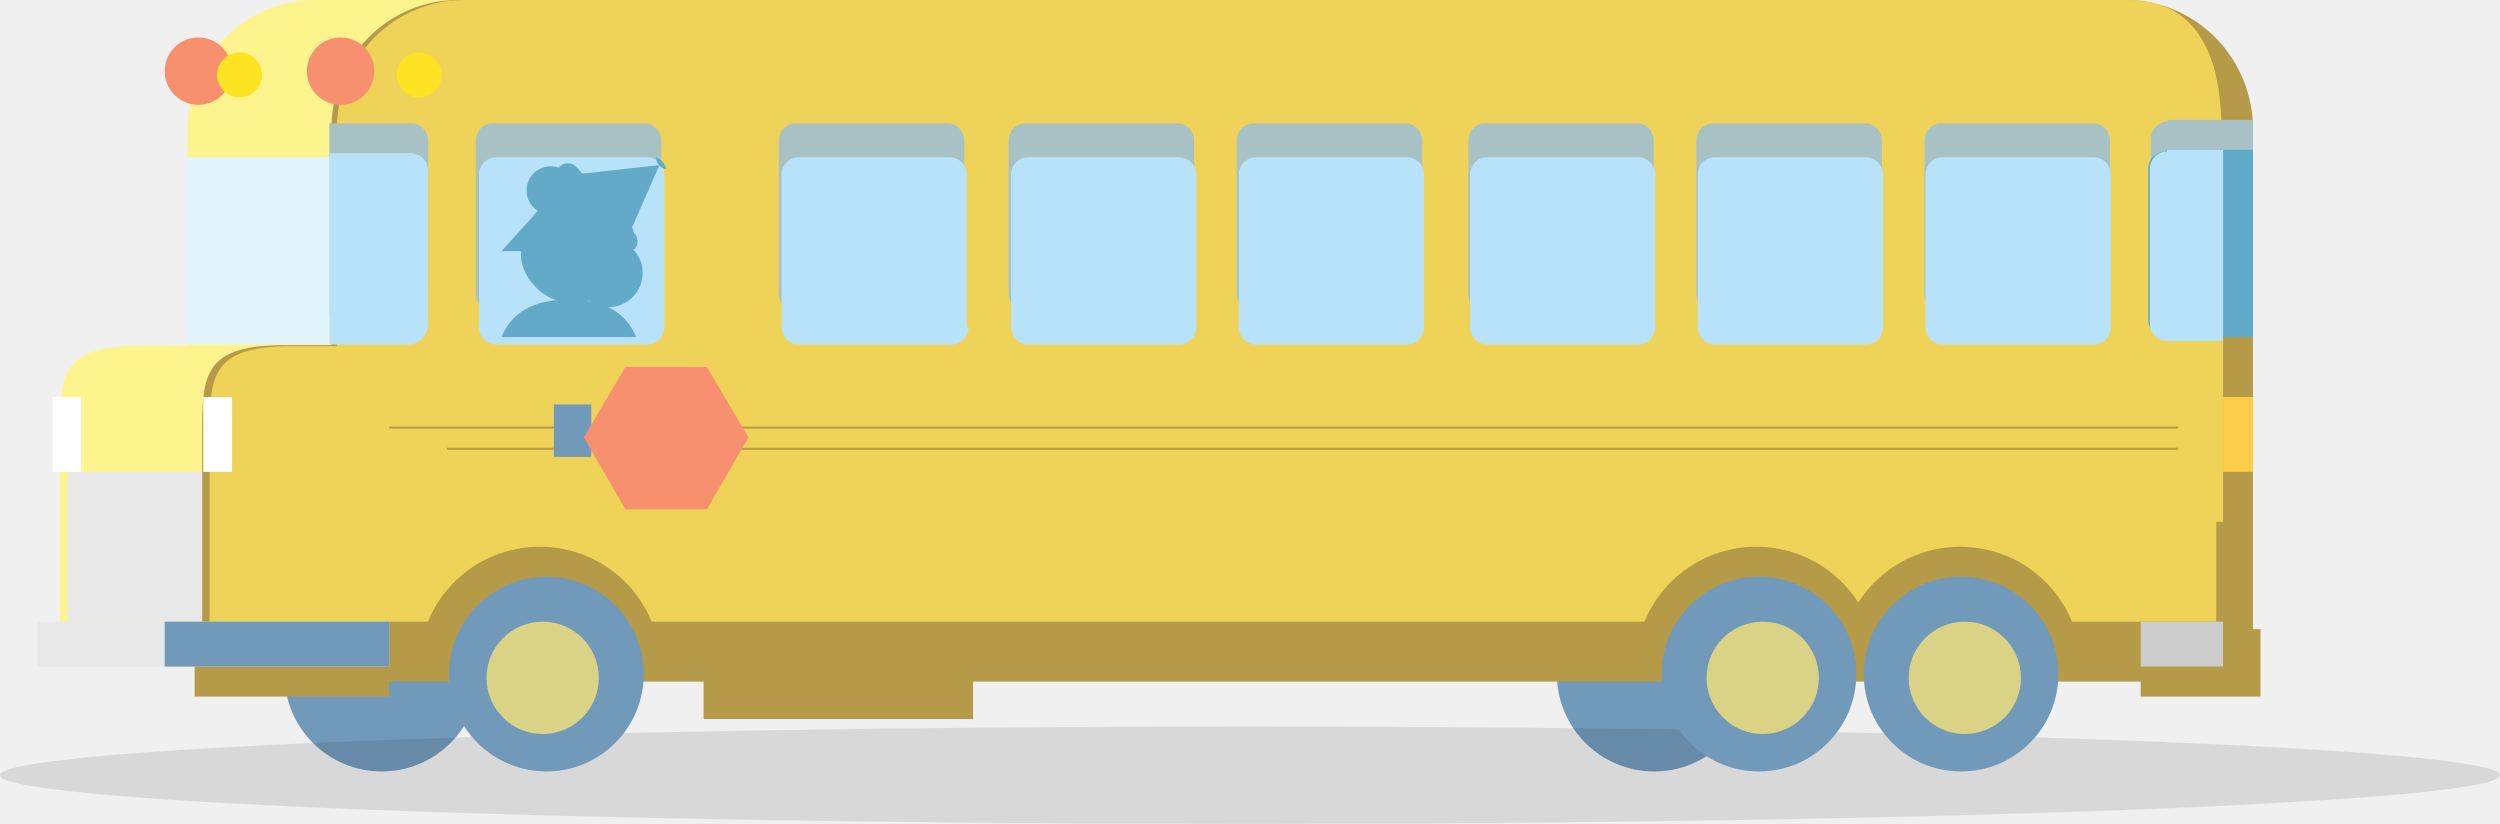
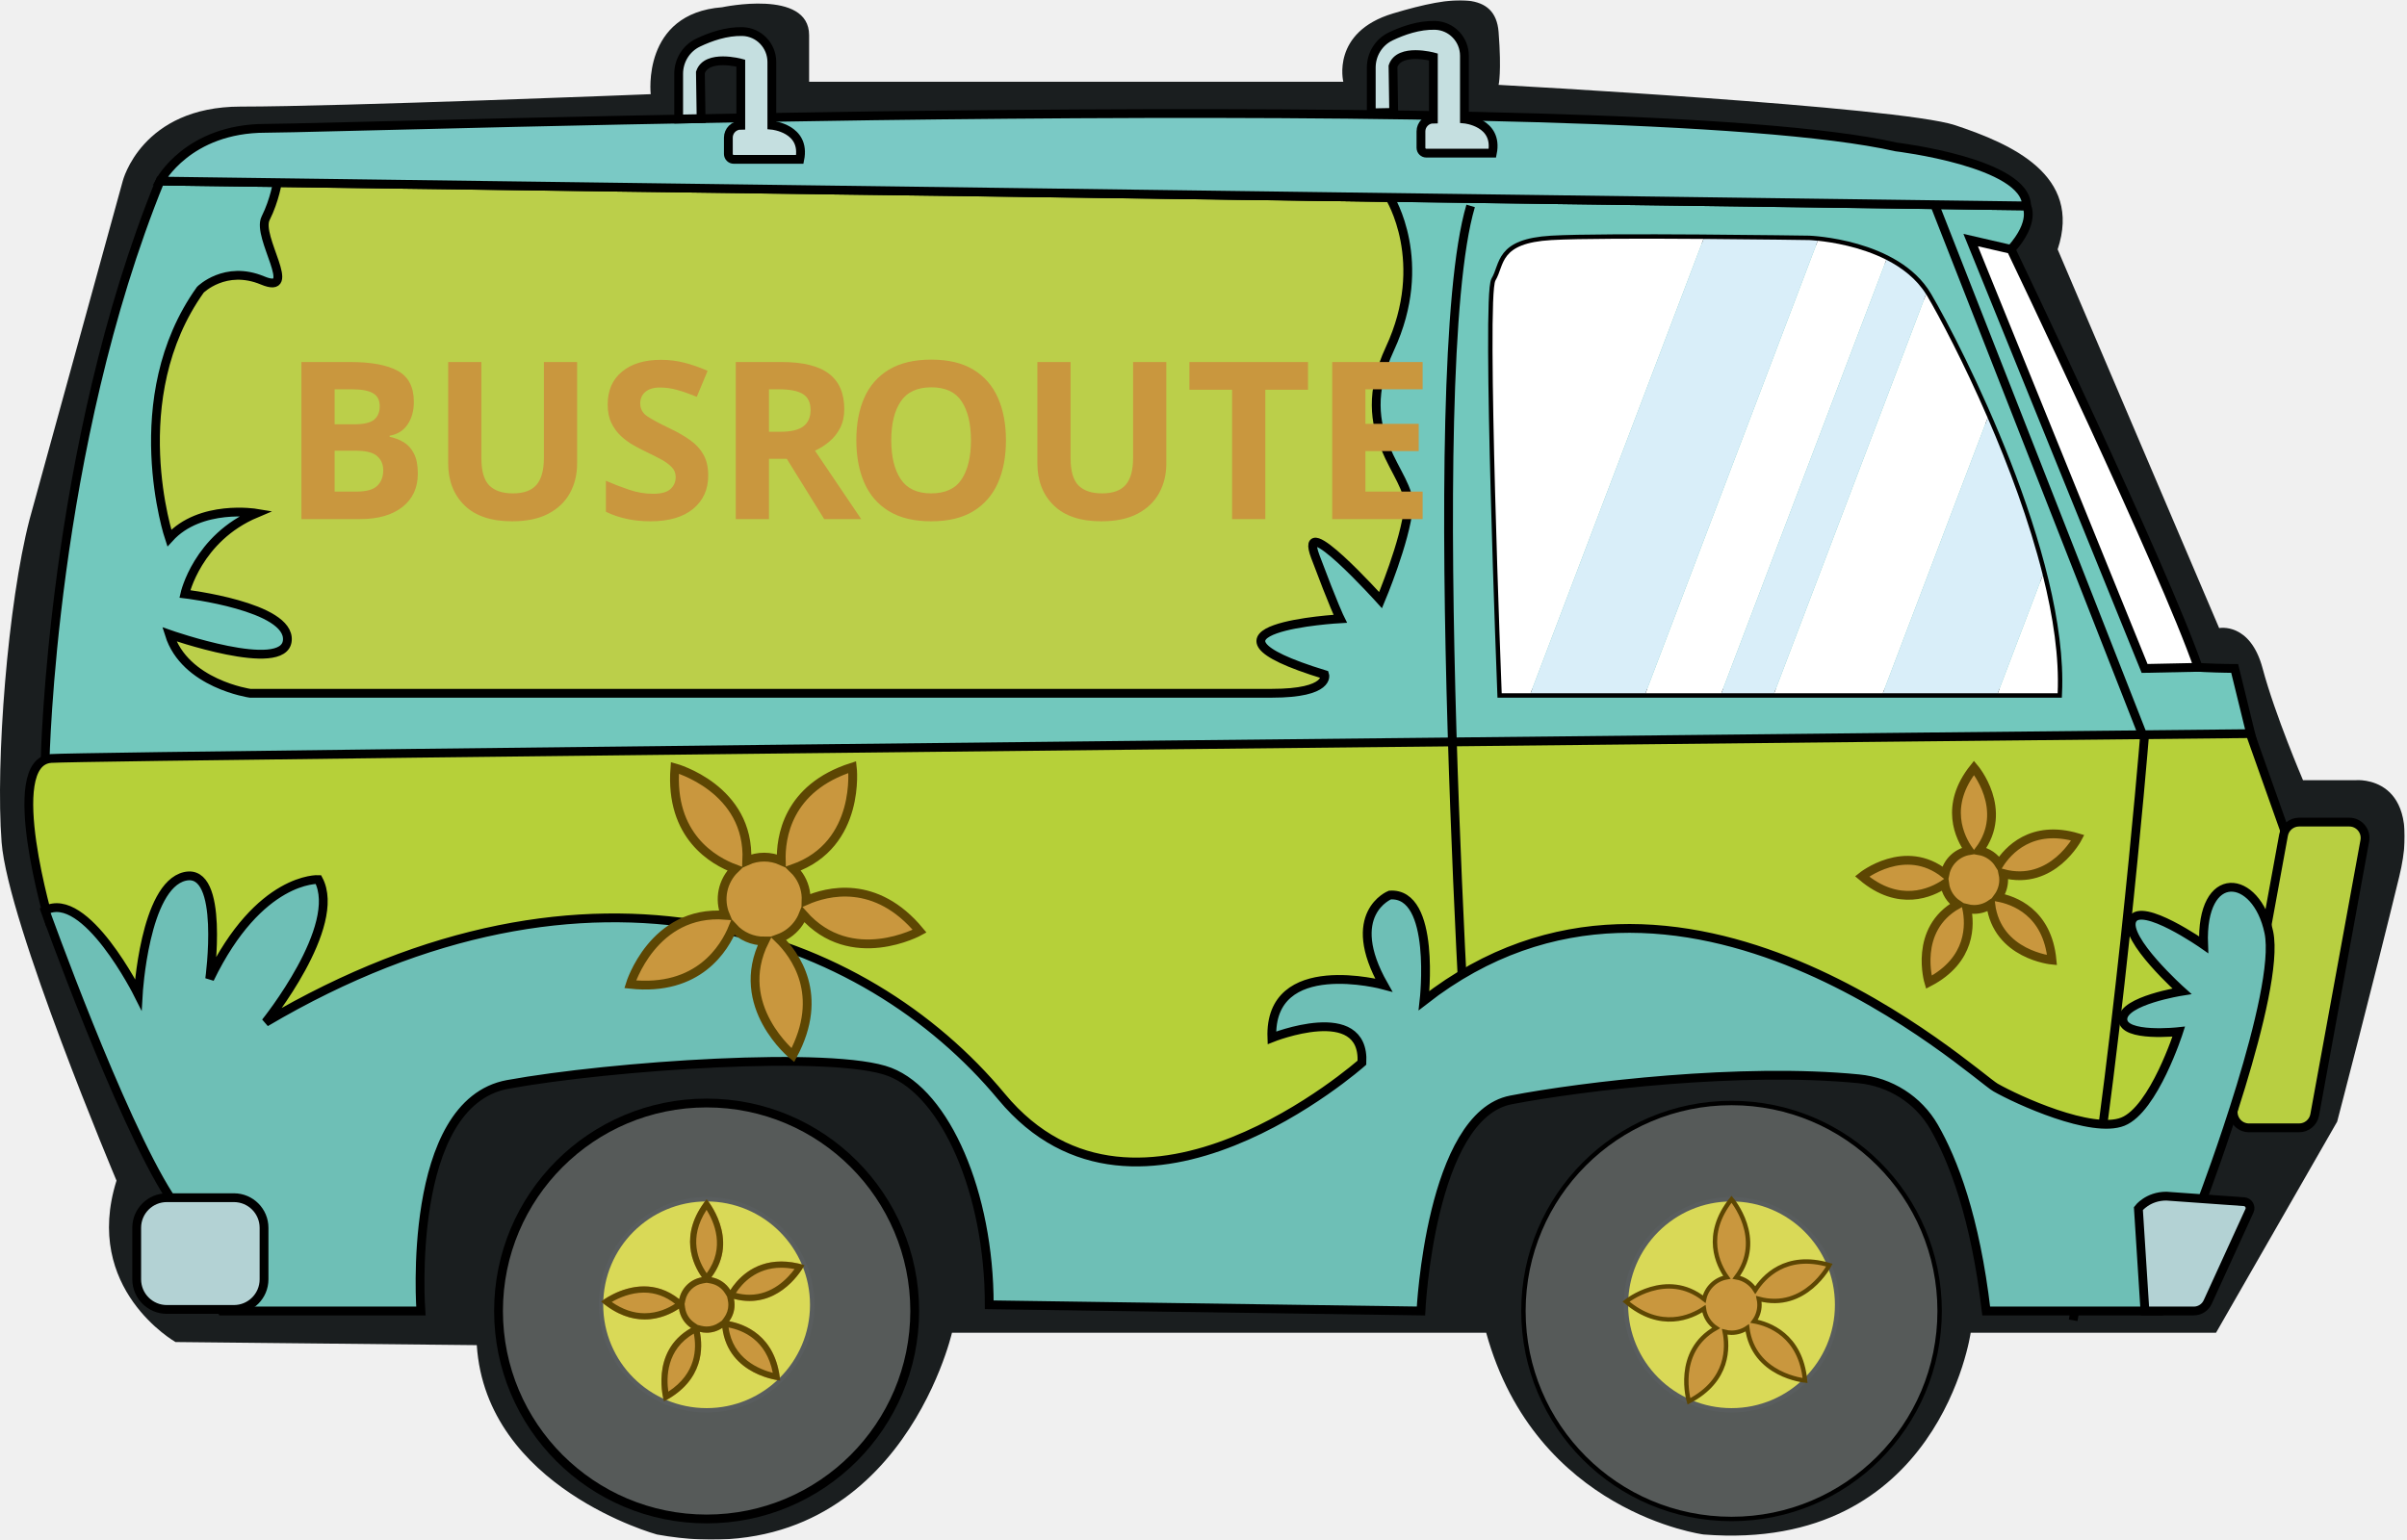
- <svg xmlns="http://www.w3.org/2000/svg" width="1235px" height="407px" viewBox="0 0 1235 407" version="1.1">
+ <svg xmlns="http://www.w3.org/2000/svg" xmlns:xlink="http://www.w3.org/1999/xlink" width="547px" height="350px" viewBox="0 0 547 350" version="1.1">
+   <defs>
+     <polygon id="path-1" points="0 0.061 546.482 0.061 546.482 350 0 350" />
+   </defs>
  <g id="Page-2" stroke="none" stroke-width="1" fill="none" fill-rule="evenodd">
-     <g id="Desktop-HD" transform="translate(-109, -9000)">
-       <g id="bus-copy" transform="translate(109, 9000)">
-         <ellipse id="Oval" fill="#7199BA" cx="188.578" cy="333" rx="48.069" ry="48.1" />
-         <ellipse id="Oval" fill="#7199BA" cx="817.171" cy="333" rx="48.069" ry="48.1" />
-         <ellipse id="Oval" fill="#010101" opacity="0.1" cx="617.5" cy="382.95" rx="617.5" ry="24.05" />
-         <path d="M1039.027,63.701 L1039.027,321.9 L29.581,321.9 L29.581,213.184 C29.581,183.458 31.262,170.717 70.766,170.717 L92.619,170.717 L92.619,63.701 C92.596,46.799 99.231,30.584 111.057,18.633 C122.884,6.682 138.931,-0.023 155.657,5.68562242e-05 L994.48,5.68562242e-05 C1030.622,5.68562242e-05 1039.027,28.878 1039.027,63.701 Z" id="Path" fill="#FEF48E" />
-         <path d="M1049.92,0.003 L226.794,0.003 C210.021,-0.158 193.89,6.526 182.029,18.55 C170.169,30.574 163.576,46.929 163.735,63.933 L163.735,170.482 L141.034,170.482 C101.517,170.482 99.835,184.121 99.835,213.102 L99.835,336.7 L1112.979,336.7 L1112.979,63.933 C1113.001,46.97 1106.365,30.697 1094.534,18.702 C1082.704,6.708 1066.651,-0.02 1049.92,0.003 Z" id="Path" fill="#B59A47" />
-         <polygon id="Path" fill="#B59A47" points="347.575 321.9 480.689 321.9 480.689 355.2 347.575 355.2" />
-         <path d="M1097.35,63.802 C1097.35,28.073 1085.609,5.69467389e-05 1051.223,5.69467389e-05 L229.333,5.69467389e-05 C212.644,-0.023 196.632,6.692 184.831,18.662 C173.03,30.632 166.41,46.874 166.433,63.802 L166.433,170.989 L144.627,170.989 C105.21,170.989 103.533,184.6 103.533,213.524 L103.533,307.1 L1094.834,307.1 L1094.834,257.76 L1098.189,257.76 L1098.189,63.802 L1097.35,63.802 Z" id="Path" fill="#EFD358" />
-         <path d="M589.902,145.093 C589.902,149.837 586.137,153.682 581.493,153.682 L506.647,153.682 C502.003,153.682 498.238,149.837 498.238,145.093 L498.238,69.507 C498.238,64.763 502.003,60.918 506.647,60.918 L581.493,60.918 C586.137,60.918 589.902,64.763 589.902,69.507 L589.902,145.093 Z M477.214,145.093 C477.214,149.837 473.448,153.682 468.804,153.682 L393.118,153.682 C388.473,153.682 384.708,149.837 384.708,145.093 L384.708,69.507 C384.708,64.763 388.473,60.918 393.118,60.918 L467.963,60.918 C472.607,60.918 476.373,64.763 476.373,69.507 L476.373,145.093 L477.214,145.093 Z M702.591,145.093 C702.591,149.837 698.826,153.682 694.181,153.682 L619.336,153.682 C614.691,153.682 610.926,149.837 610.926,145.093 L610.926,69.507 C610.926,64.763 614.691,60.918 619.336,60.918 L694.181,60.918 C698.826,60.918 702.591,64.763 702.591,69.507 L702.591,145.093 Z M816.961,145.093 C816.961,149.837 813.196,153.682 808.552,153.682 L733.706,153.682 C729.062,153.682 725.297,149.837 725.297,145.093 L725.297,69.507 C725.297,64.763 729.062,60.918 733.706,60.918 L808.552,60.918 C813.196,60.918 816.961,64.763 816.961,69.507 L816.961,145.093 Z M929.65,145.093 C929.65,149.837 925.885,153.682 921.24,153.682 L846.395,153.682 C841.75,153.682 837.985,149.837 837.985,145.093 L837.985,69.507 C837.985,64.763 841.75,60.918 846.395,60.918 L921.24,60.918 C925.885,60.918 929.65,64.763 929.65,69.507 L929.65,145.093 Z M1042.338,145.093 C1042.338,149.837 1038.573,153.682 1033.929,153.682 L959.083,153.682 C954.439,153.682 950.674,149.837 950.674,145.093 L950.674,69.507 C950.674,64.763 954.439,60.918 959.083,60.918 L1033.929,60.918 C1038.573,60.918 1042.338,64.763 1042.338,69.507 L1042.338,145.093 Z M235.017,145.093 C235.017,149.837 238.782,153.682 243.427,153.682 L318.272,153.682 C322.917,153.682 326.682,149.837 326.682,145.093 L326.682,69.507 C326.682,64.763 322.917,60.918 318.272,60.918 L243.427,60.918 C238.782,60.918 235.017,64.763 235.017,69.507 L235.017,145.093 Z M1070.931,60.059 C1066.287,60.059 1062.521,63.904 1062.521,68.648 L1062.521,145.093 C1062.521,149.837 1066.287,153.682 1070.931,153.682 L1112.979,153.682 L1112.979,59.2 L1070.931,59.2 L1070.931,60.059 Z M211.47,145.093 L211.47,69.507 C211.47,64.763 207.705,60.918 203.061,60.918 L162.695,60.918 L162.695,155.4 L203.061,155.4 C207.988,154.587 211.576,150.19 211.47,145.093 Z" id="Shape" fill="#A7C1C5" fill-rule="nonzero" />
-         <path d="M590.985,161.635 C590.985,166.365 587.226,170.2 582.588,170.2 L507.858,170.2 C503.221,170.2 499.462,166.365 499.462,161.635 L499.462,86.265 C499.462,81.535 503.221,77.7 507.858,77.7 L582.588,77.7 C587.226,77.7 590.985,81.535 590.985,86.265 L590.985,161.635 Z M478.47,161.635 C478.47,166.365 474.711,170.2 470.073,170.2 L394.504,170.2 C389.866,170.2 386.107,166.365 386.107,161.635 L386.107,86.265 C386.107,81.535 389.866,77.7 394.504,77.7 L469.234,77.7 C473.871,77.7 477.63,81.535 477.63,86.265 L477.63,161.635 L478.47,161.635 Z M703.5,161.635 C703.5,166.365 699.741,170.2 695.103,170.2 L620.373,170.2 C615.736,170.2 611.977,166.365 611.977,161.635 L611.977,86.265 C611.977,81.535 615.736,77.7 620.373,77.7 L695.103,77.7 C699.741,77.7 703.5,81.535 703.5,86.265 L703.5,161.635 Z M817.694,161.635 C817.694,166.365 813.935,170.2 809.298,170.2 L734.568,170.2 C729.93,170.2 726.171,166.365 726.171,161.635 L726.171,86.265 C726.171,81.535 729.93,77.7 734.568,77.7 L809.298,77.7 C813.935,77.7 817.694,81.535 817.694,86.265 L817.694,161.635 Z M930.21,161.635 C930.21,166.365 926.45,170.2 921.813,170.2 L847.083,170.2 C842.445,170.2 838.686,166.365 838.686,161.635 L838.686,86.265 C838.686,81.535 842.445,77.7 847.083,77.7 L921.813,77.7 C926.45,77.7 930.21,81.535 930.21,86.265 L930.21,161.635 Z M1042.725,161.635 C1042.725,166.365 1038.965,170.2 1034.328,170.2 L959.598,170.2 C954.96,170.2 951.201,166.365 951.201,161.635 L951.201,86.265 C951.201,81.535 954.96,77.7 959.598,77.7 L1034.328,77.7 C1038.965,77.7 1042.725,81.535 1042.725,86.265 L1042.725,161.635 Z M236.647,161.635 C236.647,166.365 240.406,170.2 245.043,170.2 L319.773,170.2 C324.411,170.2 328.17,166.365 328.17,161.635 L328.17,86.265 C328.17,81.535 324.411,77.7 319.773,77.7 L245.043,77.7 C240.406,77.7 236.647,81.535 236.647,86.265 L236.647,161.635 Z" id="Shape" fill="#B7E2F9" fill-rule="nonzero" />
-         <path d="M1069.84,74.841 C1065.075,74.841 1061.213,78.606 1061.213,83.25 L1061.213,158.091 C1061.213,162.735 1065.075,166.5 1069.84,166.5 L1112.979,166.5 L1112.979,74 L1069.84,74 L1069.84,74.841 Z" id="Path" fill="#62AAC9" />
-         <path d="M1070.452,74.859 C1065.81,74.859 1062.046,78.704 1062.046,83.448 L1062.046,159.893 C1062.046,164.637 1065.81,168.482 1070.452,168.482 L1098.189,168.482 L1098.189,74 L1070.452,74 L1070.452,74.859 Z M211.445,159.893 L211.445,84.307 C211.445,79.563 207.681,75.718 203.039,75.718 L162.695,75.718 L162.695,170.2 L203.039,170.2 C207.964,169.387 211.55,164.99 211.445,159.893 Z" id="Shape" fill="#B7E2F9" fill-rule="nonzero" />
-         <polygon id="Path" fill="#E2F4FD" points="92.44 77.7 162.695 77.7 162.695 170.2 92.44 170.2" />
-         <ellipse id="Oval" fill="#7199BA" cx="269.925" cy="333" rx="48.069" ry="48.1" />
-         <path d="M207.066,329.3 C207.066,296.605 233.746,270.1 266.659,270.1 C299.571,270.1 326.251,296.605 326.251,329.3 M808.029,329.3 C808.029,296.605 834.709,270.1 867.621,270.1 C900.534,270.1 927.214,296.605 927.214,329.3 M908.749,329.3 C908.749,296.605 935.429,270.1 968.341,270.1 C1001.254,270.1 1027.934,296.605 1027.934,329.3" id="Shape" fill="#B59A47" fill-rule="nonzero" />
-         <path d="M221.856,333 C221.856,306.435 243.377,284.9 269.925,284.9 C296.473,284.9 317.994,306.435 317.994,333" id="Path" fill="#7199BA" />
-         <ellipse id="Oval" fill="#DAD386" cx="268.076" cy="334.85" rx="27.732" ry="27.75" />
-         <ellipse id="Oval" fill="#7199BA" cx="868.937" cy="333" rx="48.069" ry="48.1" />
-         <ellipse id="Oval" fill="#DAD386" cx="870.786" cy="334.85" rx="27.732" ry="27.75" />
-         <ellipse id="Oval" fill="#7199BA" cx="968.772" cy="333" rx="48.069" ry="48.1" />
-         <ellipse id="Oval" fill="#DAD386" cx="970.621" cy="334.85" rx="27.732" ry="27.75" />
-         <polygon id="Path" fill="#B59A47" points="1057.515 310.8 1116.677 310.8 1116.677 344.1 1057.515 344.1" />
-         <polygon id="Path" fill="#CCCCCC" points="1057.515 307.1 1098.189 307.1 1098.189 329.3 1057.515 329.3" />
-         <polygon id="Path" fill="#E8E8E8" points="33.278 233.1 99.835 233.1 99.835 307.1 33.278 307.1" />
-         <polygon id="Path" fill="#B59A47" points="96.138 310.8 192.275 310.8 192.275 344.1 96.138 344.1" />
-         <polygon id="Path" fill="#E8E8E8" points="18.488 307.1 192.275 307.1 192.275 329.3 18.488 329.3" />
-         <polygon id="Path" fill="#7199BA" points="81.347 307.1 192.275 307.1 192.275 329.3 81.347 329.3" />
-         <path d="M100.393,196.1 L114.626,196.1 L114.626,233.1 L100.393,233.1 L100.393,196.1 Z M25.883,196.1 L40.116,196.1 L40.116,233.1 L25.883,233.1 L25.883,196.1 Z" id="Shape" fill="#FFFFFF" fill-rule="nonzero" />
-         <polygon id="Path" fill="#FBCD49" points="1098.189 196.1 1112.979 196.1 1112.979 233.1 1098.189 233.1" />
-         <path d="M192.275,211.222 L1076.003,211.222 M220.783,221.678 L1076.003,221.678" id="Shape" stroke="#B59A47" fill="#FFFFFF" fill-rule="nonzero" />
-         <ellipse id="Oval" fill="#F6906F" cx="168.241" cy="35.15" rx="16.639" ry="16.65" />
-         <ellipse id="Oval" fill="#FEE322" cx="207.066" cy="37" rx="11.093" ry="11.1" />
-         <ellipse id="Oval" fill="#F6906F" cx="97.987" cy="35.15" rx="16.639" ry="16.65" />
-         <ellipse id="Oval" fill="#FEE322" cx="118.323" cy="37" rx="11.093" ry="11.1" />
-         <polygon id="Path" fill="#7199BA" points="273.623 199.8 292.111 199.8 292.111 225.7 273.623 225.7" />
-         <polygon id="Path" fill="#F6906F" points="308.955 251.6 288.413 216.036 308.955 181.3 349.218 181.3 369.76 216.036 349.218 251.6" />
-         <path d="M326.732,83.769 C325.747,83.457 324.871,82.866 324.208,82.064 L310.75,113.091 L312.517,114.966 C313.575,116.023 314.171,117.466 314.171,118.972 C314.171,120.478 313.575,121.921 312.517,122.978 L312.012,122.978 C318.004,129.358 318.214,139.312 312.497,145.945 C306.781,152.579 297.019,153.708 289.974,148.55 C287.603,149.297 285.139,149.699 282.656,149.743 C301.582,149.743 311.255,157.5 316.302,169.433 L320.676,169.433 C325.321,169.433 329.087,165.617 329.087,160.909 L329.087,86.241 C328.691,85.379 328.182,84.577 327.573,83.854 L326.732,83.769 Z M282.32,150.254 C274.73,150.217 267.525,146.861 262.553,141.049 C259.203,137.465 257.054,132.901 256.413,128.007 C256.33,126.787 256.33,125.562 256.413,124.342 L246.488,124.342 L261.712,107.295 C262.515,106.215 263.386,105.19 264.32,104.226 C261.059,102.177 258.987,98.647 258.768,94.765 C258.791,91.577 260.062,88.529 262.301,86.291 C264.541,84.053 267.567,82.809 270.712,82.831 C272.086,82.836 273.449,83.066 274.75,83.513 L275.17,82.917 C277.364,80.729 280.884,80.729 283.077,82.917 L286.357,86.497 L324.124,81.894 C323.242,80.822 322.791,79.452 322.862,78.058 C321.909,77.769 320.912,77.653 319.919,77.717 L245.058,77.717 C240.413,77.717 236.647,81.533 236.647,86.241 L236.647,161.676 C236.647,166.384 240.413,170.2 245.058,170.2 L249.095,170.2 C253.806,158.011 263.479,150.254 282.32,150.254 Z" id="Shape" />
-         <path d="M325.631,81.577 L287.781,85.792 L284.493,82.252 C282.295,80.088 278.768,80.088 276.569,82.252 L276.148,82.842 C274.844,82.4 273.478,82.172 272.102,82.168 C268.905,82.145 265.834,83.41 263.582,85.678 C261.33,87.946 260.086,91.025 260.131,94.221 C260.138,98.255 262.204,102.007 265.611,104.168 C264.675,105.122 263.802,106.135 262.997,107.202 L247.74,124.061 L257.434,124.061 C257.351,125.268 257.351,126.479 257.434,127.685 C258.076,132.525 260.229,137.039 263.587,140.582 C270.176,148.507 280.914,151.642 290.731,148.506 C297.791,153.606 307.575,152.49 313.304,145.93 C319.033,139.371 318.822,129.527 312.817,123.218 L313.323,123.218 C314.384,122.172 314.981,120.745 314.981,119.256 C314.981,117.767 314.384,116.34 313.323,115.294 L312.227,112.344 L325.715,81.662 C326.379,82.454 327.257,83.04 328.244,83.348 L329.087,83.348 C328.39,80.77 326.514,78.675 324.029,77.7 C324.027,79.154 324.603,80.549 325.631,81.577 Z" id="Path" fill="#62AAC8" />
-         <path d="M281.018,148 C262.146,148 252.457,155.288 247.74,166.5 L314.296,166.5 C309.494,155.288 299.974,148 281.018,148 Z" id="Path" fill="#62AAC8" />
+     <g id="Desktop-HD" transform="translate(-68, -9013)">
+       <g id="Group-107" transform="translate(68, 9013)">
+         <g id="Group-106">
+           <g id="Group-3">
+             <mask id="mask-2" fill="white">
+               <use xlink:href="#path-1" />
+             </mask>
+             <g id="Clip-2" />
+             <path d="M6.716,118.081 L27.89,41.165 C27.89,41.165 32.125,24.23 54.71,24.23 C77.296,24.23 147.877,21.407 147.877,21.407 C147.877,21.407 145.759,3.06 164.11,1.649 C164.11,1.649 183.873,-2.585 183.873,8 L183.873,18.585 L305.272,18.585 C305.272,18.585 302.449,7.294 316.565,3.06 C330.681,-1.173 339.856,-1.879 340.562,7.294 C341.268,16.468 340.562,19.29 340.562,19.29 C340.562,19.29 431.611,24.23 444.316,28.464 C457.02,32.698 473.254,39.754 467.607,56.689 L504.309,142.778 C504.309,142.778 511.367,141.367 514.19,151.952 C517.014,162.536 523.366,177.355 523.366,177.355 L535.365,177.355 C535.365,177.355 550.892,175.944 545.246,199.23 C539.599,222.516 531.13,254.976 531.13,254.976 L503.603,302.96 L447.845,302.96 C447.845,302.96 440.787,353.06 387.145,348.827 C387.145,348.827 349.032,343.887 337.739,302.96 L216.34,302.96 C216.34,302.96 203.636,358.706 149.289,348.827 C149.289,348.827 110.469,338.242 108.352,305.782 L39.889,305.077 C39.889,305.077 18.714,293.081 26.478,268.383 C26.478,268.383 1.775,209.814 0.363,191.468 C-1.048,173.121 1.775,137.133 6.716,118.081" id="Fill-1" fill="#1A1E1F" mask="url(#mask-2)" />
+           </g>
+           <path d="M10.245,173.121 C10.245,173.121 11.656,101.851 36.359,41.165 L460.549,46.81 C460.549,46.81 462.667,50.339 457.02,56.689 C451.374,63.04 486.664,149.129 490.899,150.54 C495.134,151.952 507.838,151.952 507.838,151.952 L511.704,167.717 L10.245,173.121 Z" id="Fill-4" fill="#72C8BD" />
+           <path d="M63.087,41.165 L315.806,44.884 C315.806,44.884 325.034,59.512 315.859,79.27 C306.683,99.028 320.799,107.496 320.093,115.258 C319.388,123.02 313.741,136.427 313.741,136.427 C313.741,136.427 294.684,115.258 298.919,126.548 C303.154,137.839 304.566,140.661 304.566,140.661 C304.566,140.661 266.452,142.778 301.037,153.363 C301.037,153.363 302.448,157.597 289.038,157.597 L56.828,157.597 C56.828,157.597 42.006,155.48 38.477,144.189 C38.477,144.189 64.592,153.363 65.297,145.601 C66.003,137.839 42.006,135.016 42.006,135.016 C42.006,135.016 44.829,122.314 58.239,116.669 C58.239,116.669 45.535,114.552 38.477,122.314 C38.477,122.314 27.89,90.56 45.535,65.863 C45.535,65.863 51.181,60.218 59.651,63.746 C68.121,67.274 58.239,53.867 60.357,49.633 C62.474,45.399 63.087,41.165 63.087,41.165" id="Fill-6" fill="#BBCF4A" />
+           <path d="M63.087,41.165 L315.806,44.884 C315.806,44.884 325.034,59.512 315.859,79.27 C306.683,99.028 320.799,107.496 320.093,115.258 C319.388,123.02 313.741,136.427 313.741,136.427 C313.741,136.427 294.684,115.258 298.919,126.548 C303.154,137.839 304.566,140.661 304.566,140.661 C304.566,140.661 266.452,142.778 301.037,153.363 C301.037,153.363 302.448,157.597 289.038,157.597 L56.828,157.597 C56.828,157.597 42.006,155.48 38.477,144.189 C38.477,144.189 64.592,153.363 65.297,145.601 C66.003,137.839 42.006,135.016 42.006,135.016 C42.006,135.016 44.829,122.314 58.239,116.669 C58.239,116.669 45.535,114.552 38.477,122.314 C38.477,122.314 27.89,90.56 45.535,65.863 C45.535,65.863 51.181,60.218 59.651,63.746 C68.121,67.274 58.239,53.867 60.357,49.633 C62.474,45.399 63.087,41.165 63.087,41.165 Z" id="Stroke-8" stroke="#000000" stroke-width="2" />
+           <path d="M10.245,173.121 C10.245,173.121 11.656,101.851 36.359,41.165 L460.549,46.81 C460.549,46.81 462.667,50.339 457.02,56.689 C451.374,63.04 486.664,149.129 490.899,150.54 C495.134,151.952 507.838,151.952 507.838,151.952 L511.704,167.717 L10.245,173.121 Z" id="Stroke-10" stroke="#000000" stroke-width="2" />
+           <path d="M457.02,56.689 C457.02,56.689 491.946,129.573 499.539,151.7 L487.37,151.952 L447.845,54.573 L457.02,56.689 Z" id="Fill-12" fill="#FFFFFF" />
+           <path d="M207.87,298.02 C207.87,324.131 186.698,345.298 160.581,345.298 C134.464,345.298 113.292,324.131 113.292,298.02 C113.292,271.909 134.464,250.742 160.581,250.742 C186.698,250.742 207.87,271.909 207.87,298.02" id="Fill-14" fill="#565A59" />
+           <path d="M184.579,296.609 C184.579,309.859 173.835,320.601 160.581,320.601 C147.328,320.601 136.584,309.859 136.584,296.609 C136.584,283.359 147.328,272.617 160.581,272.617 C173.835,272.617 184.579,283.359 184.579,296.609" id="Fill-16" fill="#D9D957" />
+           <path d="M182.821,287.595 C172.868,284.63 167.804,290.404 165.978,293.27 C165.039,291.757 163.487,290.67 161.666,290.357 C168.253,281.579 160.582,272.617 160.582,272.617 C154.094,280.725 157.543,287.585 159.514,290.354 C156.933,290.792 154.879,292.78 154.358,295.331 C145.782,288.491 136.595,295.883 136.595,295.883 C144.505,302.612 151.469,299.371 154.296,297.486 C154.551,299.323 155.585,300.909 157.061,301.894 C147.497,307.269 150.898,318.56 150.898,318.56 C160.106,313.759 159.719,306.09 159.034,302.762 C159.53,302.887 160.047,302.959 160.582,302.959 C161.909,302.959 163.139,302.551 164.158,301.856 C165.548,312.737 177.292,313.828 177.292,313.828 C176.301,303.492 169.046,300.969 165.704,300.354 C166.473,299.303 166.934,298.011 166.934,296.608 C166.934,296.148 166.882,295.699 166.788,295.266 C177.397,298.068 182.821,287.595 182.821,287.595" id="Fill-18" fill="#C9973E" />
+           <path d="M496.988,237.776 C495.523,245.63 496.665,252.431 499.539,252.966 C502.413,253.502 505.93,247.57 507.396,239.716 C508.861,231.862 507.719,225.061 504.845,224.526 C501.971,223.989 498.453,229.922 496.988,237.776" id="Fill-20" fill="#FFFFFF" />
+           <path d="M496.988,237.776 C495.523,245.63 496.665,252.431 499.539,252.966 C502.413,253.502 505.93,247.57 507.396,239.716 C508.861,231.862 507.719,225.061 504.845,224.526 C501.971,223.989 498.453,229.922 496.988,237.776 Z" id="Stroke-22" stroke="#000000" />
+           <path d="M11.318,209.939 C11.318,209.939 0.363,173.121 11.656,172.415 C22.949,171.709 511.367,166.77 511.367,166.77 L519.131,188.645 L519.131,238.746 L475.371,268.383 L418.906,235.218 L321.505,243.685 L262.923,274.734 L219.869,254.27 L185.99,227.455 L75.179,236.629 L25.066,233.101 L11.318,209.939 Z" id="Fill-24" fill="#B6D039" />
+           <path d="M36.359,41.165 C36.359,41.165 42.712,29.169 60.357,29.169 C78.002,29.169 368.794,19.29 430.905,33.403 C430.905,33.403 460.549,36.931 460.549,46.81 L333.076,45.114 L36.359,41.165 Z" id="Fill-26" fill="#7AC9C5" />
+           <path d="M496.988,237.776 C495.523,245.63 496.665,252.431 499.539,252.966 C502.413,253.502 505.93,247.57 507.396,239.716 C508.861,231.862 507.719,225.061 504.845,224.526 C501.971,223.989 498.453,229.922 496.988,237.776 Z" id="Stroke-28" stroke="#000000" />
+           <path d="M11.318,209.939 C11.318,209.939 0.363,173.121 11.656,172.415 C22.949,171.709 511.367,166.77 511.367,166.77 L519.131,188.645 L519.131,238.746 L475.371,268.383 L418.906,235.218 L321.505,243.685 L262.923,274.734 L219.869,254.27 L185.99,227.455 L75.179,236.629 L25.066,233.101 L11.318,209.939 Z" id="Stroke-30" stroke="#000000" stroke-width="2" />
+           <path d="M36.359,41.165 C36.359,41.165 42.712,29.169 60.357,29.169 C78.002,29.169 368.794,19.29 430.905,33.403 C430.905,33.403 460.549,36.931 460.549,46.81 L333.076,45.114 L36.359,41.165 Z" id="Stroke-32" stroke="#000000" stroke-width="2" />
+           <path d="M334.209,256.387 C334.209,256.387 322.917,84.915 334.21,46.81" id="Stroke-34" stroke="#000000" stroke-width="2" />
+           <path d="M154.229,25.641 L154.229,16.77 C154.229,13.762 155.929,10.991 158.643,9.691 C161.388,8.377 165.086,7.066 168.762,7.179 C172.472,7.292 175.403,10.375 175.403,14.086 L175.403,28.464 C175.403,28.464 183.167,29.169 181.756,36.226 L166.745,36.226 C166.069,36.226 165.522,35.679 165.522,35.004 L165.522,31.286 C165.522,29.727 166.786,28.464 168.345,28.464 L168.345,14.351 C168.345,14.351 160.581,12.234 159.17,16.468 L159.327,26.961 L154.229,27.058 L154.229,25.641 Z" id="Fill-36" fill="#C5DFE0" />
+           <path d="M439.664,46.532 L487.292,167.98 C487.292,167.98 481.018,245.097 471.136,300.137" id="Stroke-38" stroke="#000000" stroke-width="2" />
+           <path d="M457.02,56.689 C457.02,56.689 491.946,129.573 499.539,151.7 L487.37,151.952 L447.845,54.573 L457.02,56.689 Z" id="Stroke-40" stroke="#000000" stroke-width="2" />
+           <path d="M341.268,157.597 C341.268,157.597 337.739,67.274 339.856,63.746 C341.974,60.218 340.562,55.278 352.561,54.573 C364.559,53.867 411.143,54.573 411.143,54.573 C411.143,54.573 430.905,55.278 437.963,67.274 C445.021,79.27 469.019,126.548 467.607,157.597 L341.268,157.597 Z" id="Stroke-42" stroke="#000000" stroke-width="2" />
+           <path d="M207.87,298.02 C207.87,324.131 186.698,345.298 160.581,345.298 C134.464,345.298 113.292,324.131 113.292,298.02 C113.292,271.909 134.464,250.742 160.581,250.742 C186.698,250.742 207.87,271.909 207.87,298.02 Z" id="Stroke-44" stroke="#000000" stroke-width="2" />
+           <path d="M184.579,296.609 C184.579,309.859 173.835,320.601 160.581,320.601 C147.328,320.601 136.584,309.859 136.584,296.609 C136.584,283.359 147.328,272.617 160.581,272.617 C173.835,272.617 184.579,283.359 184.579,296.609 Z" id="Stroke-46" stroke="#595D5E" />
+           <path d="M160.581,272.617 C154.094,280.725 157.543,287.586 159.514,290.355 C156.932,290.792 154.879,292.78 154.358,295.331 C151.645,293.168 148.871,292.428 146.347,292.428 C140.889,292.428 136.595,295.883 136.595,295.883 C140.195,298.946 143.599,299.944 146.506,299.944 C149.987,299.944 152.756,298.513 154.297,297.486 C154.552,299.323 155.585,300.91 157.061,301.894 C147.496,307.269 150.898,318.56 150.898,318.56 C160.106,313.76 159.719,306.091 159.034,302.762 C159.53,302.886 160.046,302.96 160.581,302.96 C161.908,302.96 163.139,302.552 164.158,301.857 C165.547,312.737 177.291,313.828 177.291,313.828 C176.3,303.492 169.046,300.97 165.703,300.354 C166.473,299.303 166.934,298.011 166.934,296.609 C166.934,296.148 166.882,295.699 166.788,295.266 C168.04,295.596 169.22,295.742 170.326,295.742 C178.603,295.742 182.821,287.596 182.821,287.596 C180.88,287.017 179.125,286.771 177.544,286.771 C171.015,286.771 167.448,290.963 165.978,293.27 C165.039,291.758 163.487,290.671 161.666,290.358 C168.254,281.579 160.581,272.617 160.581,272.617 M157.676,303.168 C158.321,306.445 158.288,312.2 151.879,316.358 C151.424,313.218 151.382,306.757 157.676,303.168 M165.57,301.766 C168.849,302.398 174.165,304.589 175.617,312.077 C172.541,311.295 166.524,308.871 165.57,301.766 M146.347,293.839 C148.893,293.839 151.269,294.694 153.41,296.381 C151.884,297.379 149.478,298.532 146.506,298.532 C143.967,298.532 141.453,297.672 139.014,295.972 C140.605,295.053 143.285,293.839 146.347,293.839 M160.589,291.604 L161.426,291.748 C162.811,291.986 164.033,292.812 164.778,294.014 L165.233,294.746 L165.408,295.564 C165.484,295.913 165.522,296.265 165.522,296.609 C165.522,297.659 165.191,298.665 164.565,299.52 L164.052,300.22 L163.362,300.69 C162.54,301.252 161.579,301.548 160.581,301.548 C160.193,301.548 159.788,301.496 159.377,301.393 L158.537,301.182 L157.845,300.72 C156.672,299.938 155.889,298.688 155.695,297.293 L155.575,296.426 L155.741,295.614 C156.144,293.639 157.755,292.084 159.75,291.746 L160.589,291.604 M177.544,288.183 C178.51,288.183 179.52,288.285 180.564,288.489 C178.968,290.655 175.497,294.331 170.326,294.331 C169.325,294.331 168.285,294.194 167.236,293.924 C168.661,291.731 171.849,288.183 177.544,288.183 M160.572,275.027 C162.256,277.717 164.902,283.612 160.593,289.435 C158.679,286.697 156.388,281.418 160.572,275.027" id="Fill-48" fill="#5D4603" />
+           <path d="M440.787,298.02 C440.787,324.131 419.614,345.298 393.498,345.298 C367.381,345.298 346.209,324.131 346.209,298.02 C346.209,271.909 367.381,250.742 393.498,250.742 C419.614,250.742 440.787,271.909 440.787,298.02" id="Fill-50" fill="#565A59" />
+           <path d="M417.495,296.609 C417.495,309.859 406.75,320.601 393.498,320.601 C380.245,320.601 369.5,309.859 369.5,296.609 C369.5,283.359 380.245,272.617 393.498,272.617 C406.75,272.617 417.495,283.359 417.495,296.609" id="Fill-52" fill="#D9D957" />
+           <path d="M415.737,287.595 C405.783,284.63 400.721,290.404 398.894,293.27 C397.956,291.757 396.403,290.67 394.582,290.357 C401.17,281.579 393.497,272.617 393.497,272.617 C387.01,280.725 390.46,287.585 392.43,290.354 C389.848,290.792 387.795,292.78 387.274,295.331 C378.698,288.491 369.511,295.883 369.511,295.883 C377.421,302.612 384.385,299.371 387.213,297.486 C387.467,299.323 388.502,300.909 389.978,301.894 C380.412,307.269 383.814,318.56 383.814,318.56 C393.022,313.759 392.636,306.09 391.95,302.762 C392.446,302.887 392.962,302.959 393.497,302.959 C394.824,302.959 396.055,302.551 397.074,301.856 C398.463,312.737 410.208,313.828 410.208,313.828 C409.217,303.492 401.962,300.969 398.619,300.354 C399.389,299.303 399.85,298.011 399.85,296.608 C399.85,296.148 399.798,295.699 399.704,295.266 C410.313,298.068 415.737,287.595 415.737,287.595" id="Fill-54" fill="#C9973E" />
+           <path d="M440.787,298.02 C440.787,324.131 419.614,345.298 393.498,345.298 C367.381,345.298 346.209,324.131 346.209,298.02 C346.209,271.909 367.381,250.742 393.498,250.742 C419.614,250.742 440.787,271.909 440.787,298.02 Z" id="Stroke-56" stroke="#000000" />
+           <path d="M417.495,296.609 C417.495,309.859 406.75,320.601 393.498,320.601 C380.245,320.601 369.5,309.859 369.5,296.609 C369.5,283.359 380.245,272.617 393.498,272.617 C406.75,272.617 417.495,283.359 417.495,296.609 Z" id="Stroke-58" stroke="#595D5E" />
+           <path d="M415.737,287.595 C405.783,284.63 400.721,290.404 398.894,293.27 C397.956,291.757 396.403,290.67 394.582,290.357 C401.17,281.579 393.497,272.617 393.497,272.617 C387.01,280.725 390.46,287.585 392.43,290.354 C389.848,290.792 387.795,292.78 387.274,295.331 C378.698,288.491 369.511,295.883 369.511,295.883 C377.421,302.612 384.385,299.371 387.213,297.486 C387.467,299.323 388.502,300.909 389.978,301.894 C380.412,307.269 383.814,318.56 383.814,318.56 C393.022,313.759 392.636,306.09 391.95,302.762 C392.446,302.887 392.962,302.959 393.497,302.959 C394.824,302.959 396.055,302.551 397.074,301.856 C398.463,312.737 410.208,313.828 410.208,313.828 C409.217,303.492 401.962,300.969 398.619,300.354 C399.389,299.303 399.85,298.011 399.85,296.608 C399.85,296.148 399.798,295.699 399.704,295.266 C410.313,298.068 415.737,287.595 415.737,287.595 Z" id="Stroke-60" stroke="#5D4603" />
+           <path d="M472.195,190.436 C461.637,187.291 456.266,193.416 454.328,196.456 C453.332,194.851 451.686,193.699 449.754,193.365 C456.741,184.054 448.603,174.547 448.603,174.547 C441.721,183.148 445.381,190.426 447.471,193.362 C444.733,193.827 442.555,195.936 442.002,198.642 C432.905,191.387 423.159,199.228 423.159,199.228 C431.55,206.365 438.937,202.928 441.937,200.928 C442.207,202.877 443.303,204.56 444.869,205.604 C434.723,211.306 438.331,223.284 438.331,223.284 C448.099,218.191 447.689,210.056 446.962,206.525 C447.488,206.656 448.036,206.734 448.603,206.734 C450.011,206.734 451.317,206.301 452.398,205.564 C453.872,217.107 466.329,218.264 466.329,218.264 C465.279,207.299 457.583,204.623 454.037,203.971 C454.854,202.856 455.342,201.485 455.342,199.998 C455.342,199.508 455.287,199.033 455.188,198.573 C466.442,201.544 472.195,190.436 472.195,190.436" id="Fill-62" fill="#C9973E" />
+           <path d="M472.195,190.436 C461.637,187.291 456.266,193.416 454.328,196.456 C453.332,194.851 451.686,193.699 449.754,193.365 C456.741,184.054 448.603,174.547 448.603,174.547 C441.721,183.148 445.381,190.426 447.471,193.362 C444.733,193.827 442.555,195.936 442.002,198.642 C432.905,191.387 423.159,199.228 423.159,199.228 C431.55,206.365 438.937,202.928 441.937,200.928 C442.207,202.877 443.303,204.56 444.869,205.604 C434.723,211.306 438.331,223.284 438.331,223.284 C448.099,218.191 447.689,210.056 446.962,206.525 C447.488,206.656 448.036,206.734 448.603,206.734 C450.011,206.734 451.317,206.301 452.398,205.564 C453.872,217.107 466.329,218.264 466.329,218.264 C465.279,207.299 457.583,204.623 454.037,203.971 C454.854,202.856 455.342,201.485 455.342,199.998 C455.342,199.508 455.287,199.033 455.188,198.573 C466.442,201.544 472.195,190.436 472.195,190.436 Z" id="Stroke-64" stroke="#5D4603" stroke-width="2" />
+           <path d="M522.484,256.387 L511.094,256.387 C508.849,256.387 507.151,254.352 507.555,252.143 L518.945,189.831 C519.257,188.123 520.746,186.881 522.484,186.881 L533.873,186.881 C536.118,186.881 537.816,188.916 537.412,191.125 L526.023,253.437 C525.71,255.145 524.221,256.387 522.484,256.387" id="Fill-66" fill="#B8CF41" />
+           <path d="M522.484,256.387 L511.094,256.387 C508.849,256.387 507.151,254.352 507.555,252.143 L518.945,189.831 C519.257,188.123 520.746,186.881 522.484,186.881 L533.873,186.881 C536.118,186.881 537.816,188.916 537.412,191.125 L526.023,253.437 C525.71,255.145 524.221,256.387 522.484,256.387 Z" id="Stroke-68" stroke="#000000" stroke-width="2" />
+           <path d="M500.78,271.911 C500.78,271.911 518.425,225.339 515.602,211.931 C512.779,198.524 500.074,197.113 500.78,214.754 C500.78,214.754 486.664,204.875 484.547,209.109 C482.429,213.343 495.839,225.339 495.839,225.339 C495.839,225.339 482.429,227.456 482.429,231.689 C482.429,235.923 495.134,234.512 495.134,234.512 C495.134,234.512 489.487,252.153 482.429,254.976 C475.371,257.798 458.432,250.036 453.491,247.214 C448.55,244.391 381.499,182.294 323.623,227.456 C323.623,227.456 326.446,202.758 315.859,203.464 C315.859,203.464 305.272,207.698 314.447,223.927 C314.447,223.927 288.332,216.871 289.038,235.923 C289.038,235.923 310.212,227.456 309.507,241.569 C309.507,241.569 258.689,286.73 227.633,249.331 C196.578,211.931 134.467,188.645 60.357,232.395 C60.357,232.395 78.002,210.52 72.356,199.935 C72.356,199.935 58.945,199.23 47.652,222.516 C47.652,222.516 51.181,197.113 42.006,199.23 C32.83,201.347 31.419,226.044 31.419,226.044 C31.419,226.044 19.42,202.052 10.245,206.992 C10.245,206.992 27.184,254.27 38.477,271.911 L50.476,298.02 L95.647,298.02 C95.647,298.02 92.118,250.742 115.41,246.508 C138.701,242.274 189.519,238.746 202.224,243.685 C214.929,248.625 224.81,271.206 224.81,296.609 L322.917,298.02 C322.917,298.02 325.034,253.564 343.385,250.036 C359.759,246.888 395.798,242.616 422.425,245.241 C429.552,245.944 435.943,249.968 439.517,256.172 C443.868,263.729 448.88,276.65 451.374,298.02 L490.899,298.02 L500.78,271.911 Z" id="Fill-70" fill="#6EBFB6" />
+           <path d="M500.78,271.911 C500.78,271.911 518.425,225.339 515.602,211.931 C512.779,198.524 500.074,197.113 500.78,214.754 C500.78,214.754 486.664,204.875 484.547,209.109 C482.429,213.343 495.839,225.339 495.839,225.339 C495.839,225.339 482.429,227.456 482.429,231.689 C482.429,235.923 495.134,234.512 495.134,234.512 C495.134,234.512 489.487,252.153 482.429,254.976 C475.371,257.798 458.432,250.036 453.491,247.214 C448.55,244.391 381.499,182.294 323.623,227.456 C323.623,227.456 326.446,202.758 315.859,203.464 C315.859,203.464 305.272,207.698 314.447,223.927 C314.447,223.927 288.332,216.871 289.038,235.923 C289.038,235.923 310.212,227.456 309.507,241.569 C309.507,241.569 258.689,286.73 227.633,249.331 C196.578,211.931 134.467,188.645 60.357,232.395 C60.357,232.395 78.002,210.52 72.356,199.935 C72.356,199.935 58.945,199.23 47.652,222.516 C47.652,222.516 51.181,197.113 42.006,199.23 C32.83,201.347 31.419,226.044 31.419,226.044 C31.419,226.044 19.42,202.052 10.245,206.992 C10.245,206.992 27.184,254.27 38.477,271.911 L50.476,298.02 L95.647,298.02 C95.647,298.02 92.118,250.742 115.41,246.508 C138.701,242.274 189.519,238.746 202.224,243.685 C214.929,248.625 224.81,271.206 224.81,296.609 L322.917,298.02 C322.917,298.02 325.034,253.564 343.385,250.036 C359.759,246.888 395.798,242.616 422.425,245.241 C429.552,245.944 435.943,249.968 439.517,256.172 C443.868,263.729 448.88,276.65 451.374,298.02 L490.899,298.02 L500.78,271.911 Z" id="Stroke-72" stroke="#000000" stroke-width="2" />
+           <path d="M193.689,174.385 C178.807,179.108 177.391,190.566 177.543,195.674 C175.098,194.586 172.249,194.547 169.719,195.696 C170.489,179.213 153.373,174.552 153.373,174.552 C152.16,190.116 162.249,195.732 167.041,197.511 C164.201,200.236 163.327,204.443 164.837,208.056 C148.391,206.796 143.216,223.751 143.216,223.751 C158.74,225.434 164.66,215.521 166.582,210.787 C168.452,212.855 171.079,213.955 173.746,213.932 C166.397,228.698 180.172,239.864 180.172,239.864 C187.563,226.113 180.599,216.904 176.933,213.344 C177.655,213.079 178.359,212.734 179.024,212.282 C180.674,211.161 181.86,209.614 182.539,207.888 C193.465,220.244 208.99,211.676 208.99,211.676 C199.021,199.661 187.867,202.655 183.19,204.714 C183.259,202.758 182.739,200.761 181.554,199.018 C181.164,198.444 180.72,197.93 180.238,197.47 C195.798,191.99 193.689,174.385 193.689,174.385" id="Fill-74" fill="#C9973E" />
+           <path d="M193.689,174.385 C178.807,179.108 177.391,190.566 177.543,195.674 C175.098,194.586 172.249,194.547 169.719,195.696 C170.489,179.213 153.373,174.552 153.373,174.552 C152.16,190.116 162.249,195.732 167.041,197.511 C164.201,200.236 163.327,204.443 164.837,208.056 C148.391,206.796 143.216,223.751 143.216,223.751 C158.74,225.434 164.66,215.521 166.582,210.787 C168.452,212.855 171.079,213.955 173.746,213.932 C166.397,228.698 180.172,239.864 180.172,239.864 C187.563,226.113 180.599,216.904 176.933,213.344 C177.655,213.079 178.359,212.734 179.024,212.282 C180.674,211.161 181.86,209.614 182.539,207.888 C193.465,220.244 208.99,211.676 208.99,211.676 C199.021,199.661 187.867,202.655 183.19,204.714 C183.259,202.758 182.739,200.761 181.554,199.018 C181.164,198.444 180.72,197.93 180.238,197.47 C195.798,191.99 193.689,174.385 193.689,174.385 Z" id="Stroke-76" stroke="#5D4603" stroke-width="2" />
+           <path d="M492.31,271.911 L509.971,273.172 C510.989,273.246 511.621,274.31 511.197,275.238 L501.707,295.994 C501.142,297.228 499.91,298.02 498.552,298.02 L487.445,298.02 L485.958,274.734 C485.958,274.734 488.076,271.911 492.31,271.911" id="Fill-78" fill="#B3D2D4" />
+           <path d="M492.31,271.911 L509.971,273.172 C510.989,273.246 511.621,274.31 511.197,275.238 L501.707,295.994 C501.142,297.228 499.91,298.02 498.552,298.02 L487.445,298.02 L485.958,274.734 C485.958,274.734 488.076,271.911 492.31,271.911 Z" id="Stroke-80" stroke="#000000" stroke-width="2" />
+           <path d="M154.229,25.641 L154.229,16.77 C154.229,13.762 155.929,10.991 158.643,9.691 C161.388,8.377 165.086,7.066 168.762,7.179 C172.472,7.292 175.403,10.375 175.403,14.086 L175.403,28.464 C175.403,28.464 183.167,29.169 181.756,36.226 L166.745,36.226 C166.069,36.226 165.522,35.679 165.522,35.004 L165.522,31.286 C165.522,29.727 166.786,28.464 168.345,28.464 L168.345,14.351 C168.345,14.351 160.581,12.234 159.17,16.468 L159.327,26.961 L154.229,27.058 L154.229,25.641 Z" id="Stroke-82" stroke="#000000" stroke-width="2" />
+           <path d="M311.624,24.23 L311.624,15.359 C311.624,12.35 313.324,9.58 316.037,8.28 C318.783,6.965 322.481,5.654 326.157,5.767 C329.868,5.881 332.798,8.964 332.798,12.675 L332.798,27.052 C332.798,27.052 340.562,27.758 339.15,34.814 L324.139,34.814 C323.464,34.814 322.917,34.268 322.917,33.592 L322.917,29.875 C322.917,28.316 324.181,27.052 325.74,27.052 L325.74,12.939 C325.74,12.939 317.976,10.823 316.565,15.056 L316.722,25.55 L311.624,25.647 L311.624,24.23 Z" id="Fill-84" fill="#C5DFE0" />
+           <path d="M311.624,24.23 L311.624,15.359 C311.624,12.35 313.324,9.58 316.037,8.28 C318.783,6.965 322.481,5.654 326.157,5.767 C329.868,5.881 332.798,8.964 332.798,12.675 L332.798,27.052 C332.798,27.052 340.562,27.758 339.15,34.814 L324.139,34.814 C323.464,34.814 322.917,34.268 322.917,33.592 L322.917,29.875 C322.917,28.316 324.181,27.052 325.74,27.052 L325.74,12.939 C325.74,12.939 317.976,10.823 316.565,15.056 L316.722,25.55 L311.624,25.647 L311.624,24.23 Z" id="Stroke-86" stroke="#000000" stroke-width="2" />
+           <path d="M53.16,297.667 L37.91,297.667 C34.13,297.667 31.066,294.604 31.066,290.825 L31.066,279.106 C31.066,275.327 34.13,272.264 37.91,272.264 L53.16,272.264 C56.94,272.264 60.004,275.327 60.004,279.106 L60.004,290.825 C60.004,294.604 56.94,297.667 53.16,297.667" id="Fill-88" fill="#B3D2D4" />
+           <path d="M53.16,297.667 L37.91,297.667 C34.13,297.667 31.066,294.604 31.066,290.825 L31.066,279.106 C31.066,275.327 34.13,272.264 37.91,272.264 L53.16,272.264 C56.94,272.264 60.004,275.327 60.004,279.106 L60.004,290.825 C60.004,294.604 56.94,297.667 53.16,297.667 Z" id="Stroke-90" stroke="#000000" stroke-width="2" />
+           <path d="M437.963,67.274 C437.882,67.136 437.791,67.007 437.706,66.872 L403.183,157.597 L427.887,157.597 L451.712,94.984 C446.226,82.341 440.763,72.032 437.963,67.274" id="Fill-92" fill="#FFFFFF" />
+           <path d="M352.561,54.573 C340.562,55.278 341.974,60.218 339.856,63.746 C337.739,67.274 341.268,157.597 341.268,157.597 L347.831,157.597 L387.133,54.314 C373.791,54.22 358.679,54.213 352.561,54.573" id="Fill-94" fill="#FFFFFF" />
+           <path d="M413.091,54.725 L373.946,157.597 L391.184,157.597 L428.684,59.049 C422.798,56.059 416.266,55.053 413.091,54.725" id="Fill-96" fill="#FFFFFF" />
+           <path d="M454.001,157.597 L467.607,157.597 C467.978,149.445 466.596,140.174 464.229,130.717 L454.001,157.597 Z" id="Fill-98" fill="#FFFFFF" />
+           <path d="M411.143,54.573 C411.143,54.573 399.954,54.403 387.133,54.314 L347.831,157.597 L373.946,157.597 L413.091,54.725 C411.87,54.599 411.143,54.573 411.143,54.573" id="Fill-100" fill="#D9EEF9" />
+           <path d="M451.712,94.984 L427.886,157.596 L454.001,157.596 L464.229,130.718 C461.158,118.439 456.428,105.85 451.712,94.984" id="Fill-102" fill="#D9EEF9" />
+           <path d="M428.684,59.049 L391.184,157.597 L403.183,157.597 L437.706,66.872 C435.51,63.362 432.218,60.844 428.684,59.049" id="Fill-104" fill="#D9EEF9" />
+         </g>
+         <text id="BUS-ROUTE" font-family="Futura-CondensedExtraBold, Futura" font-size="50" font-style="condensed" font-weight="700" fill="#C9973E">
+           <tspan x="64" y="118">BUS </tspan>
+           <tspan x="162.706" y="118" letter-spacing="-0.693">R</tspan>
+           <tspan x="191.7" y="118">OUTE</tspan>
+         </text>
      </g>
    </g>
  </g>
</svg>
